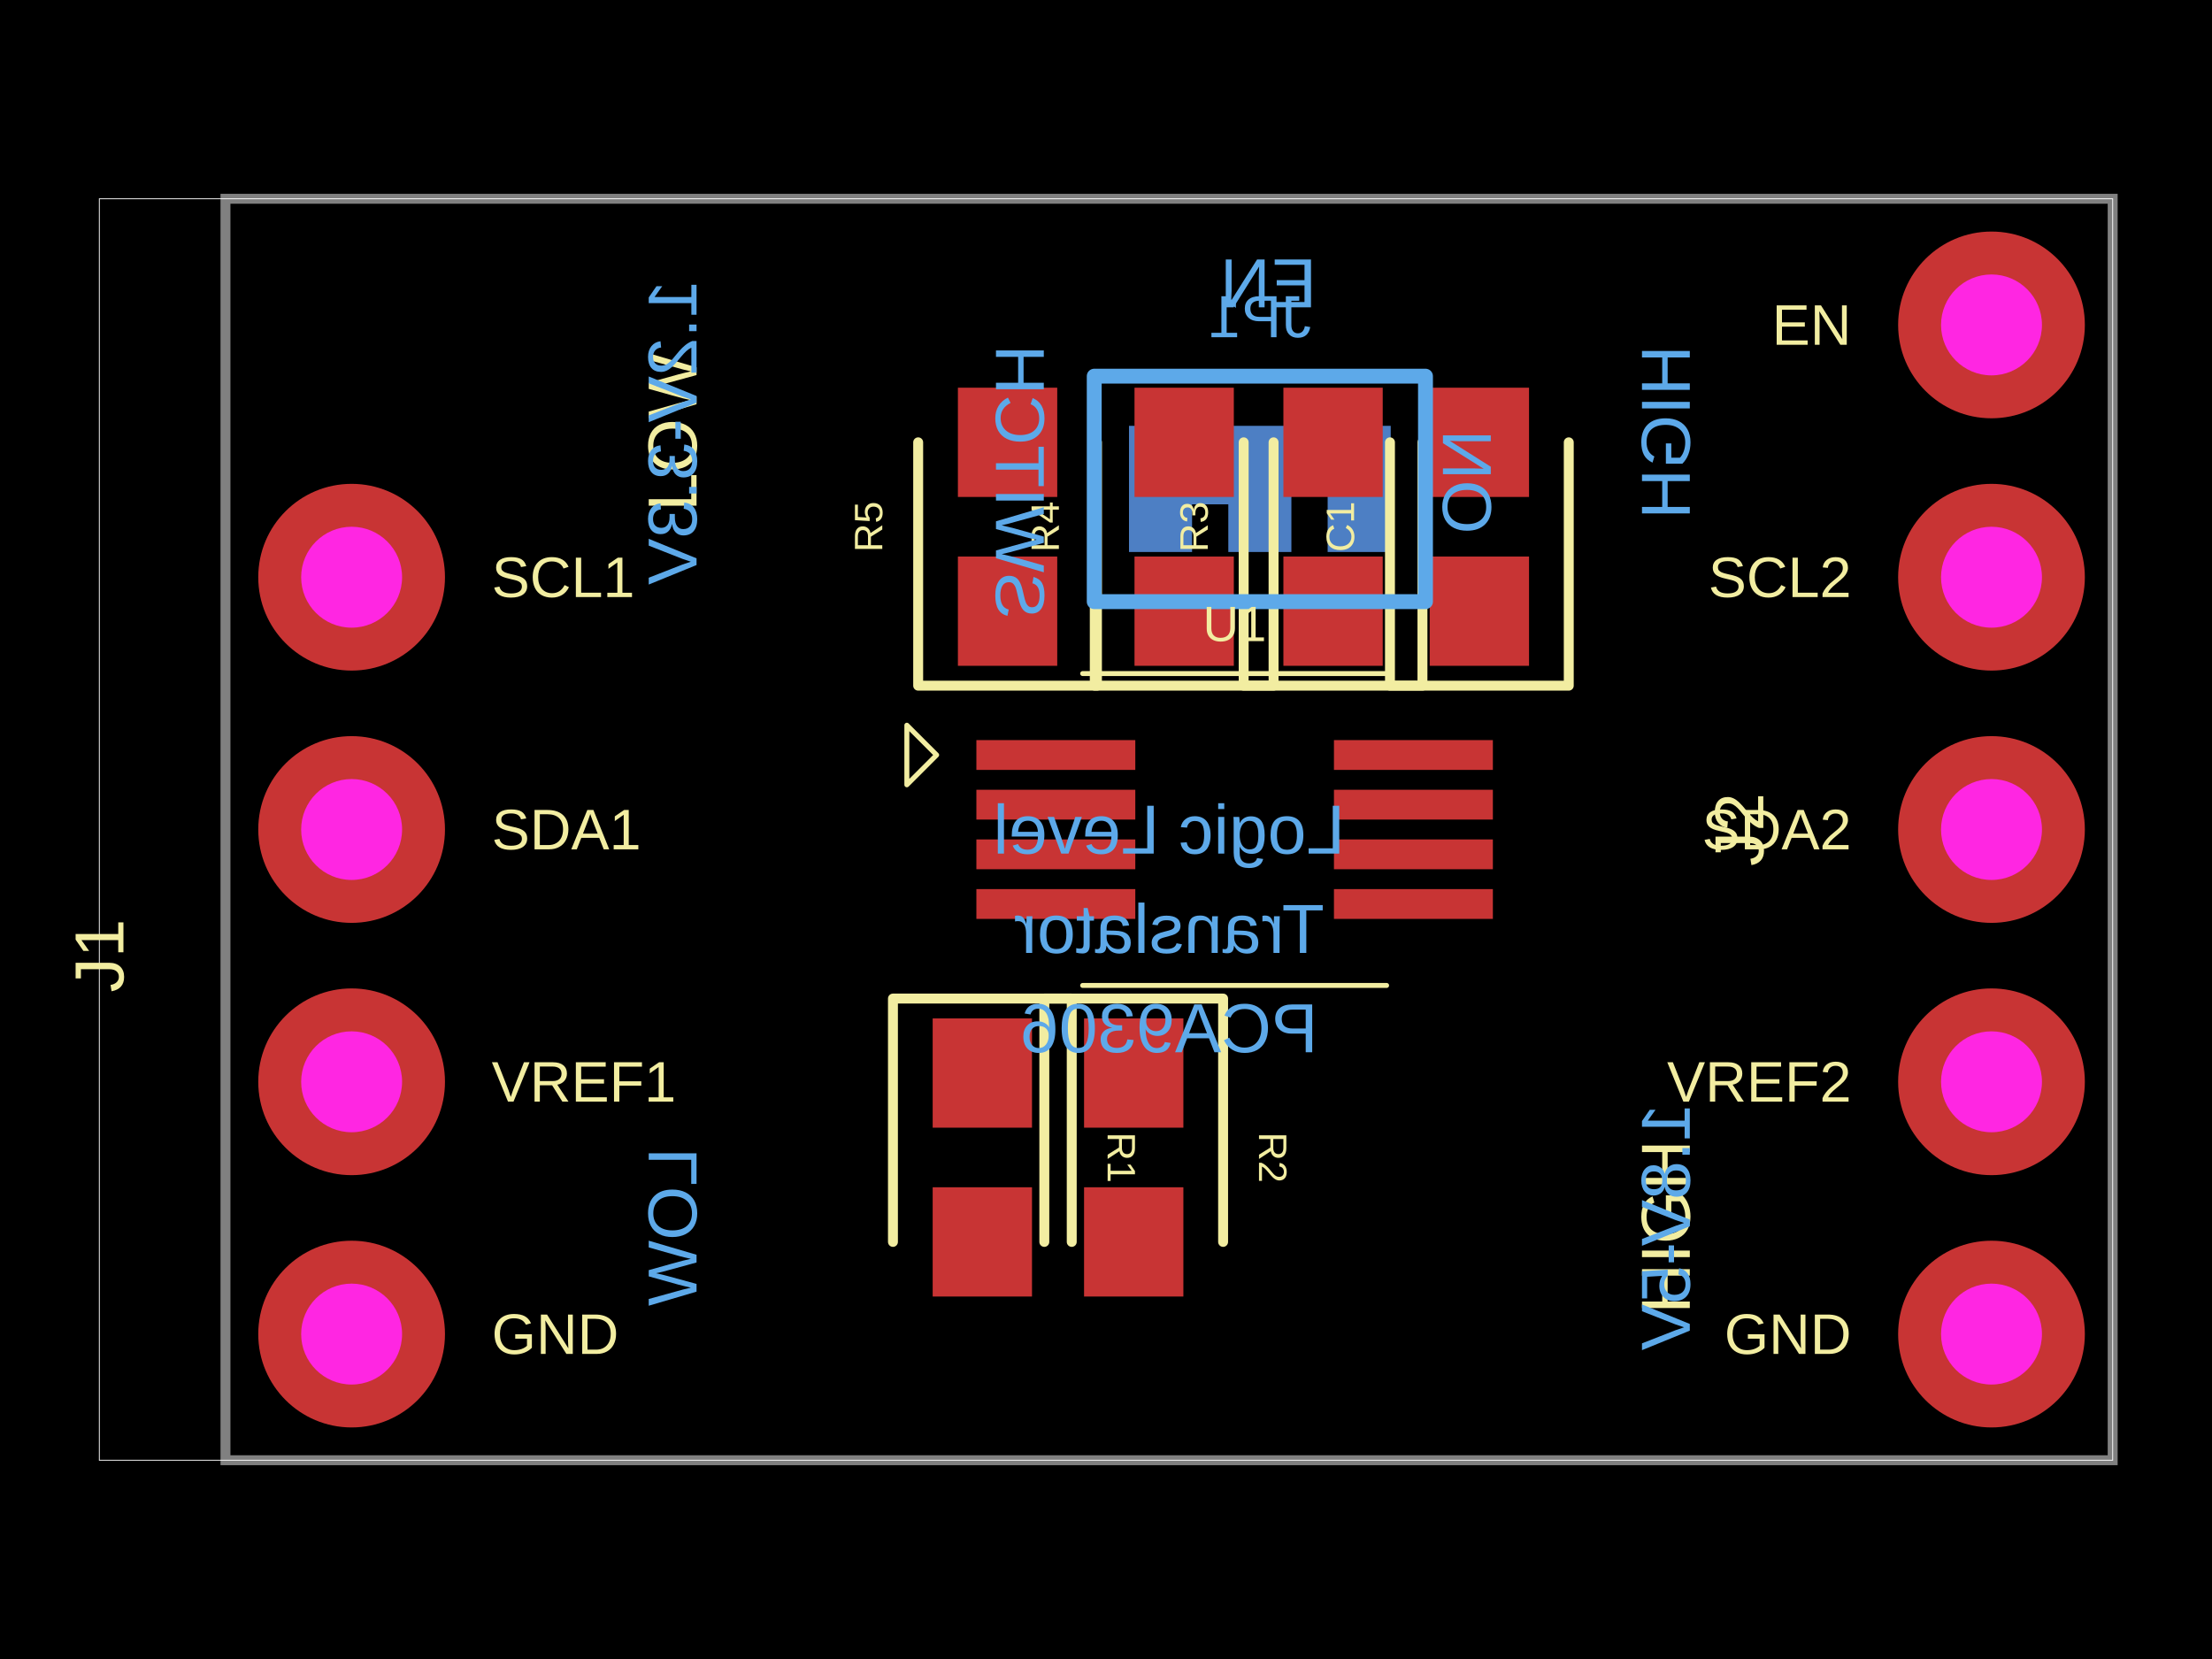
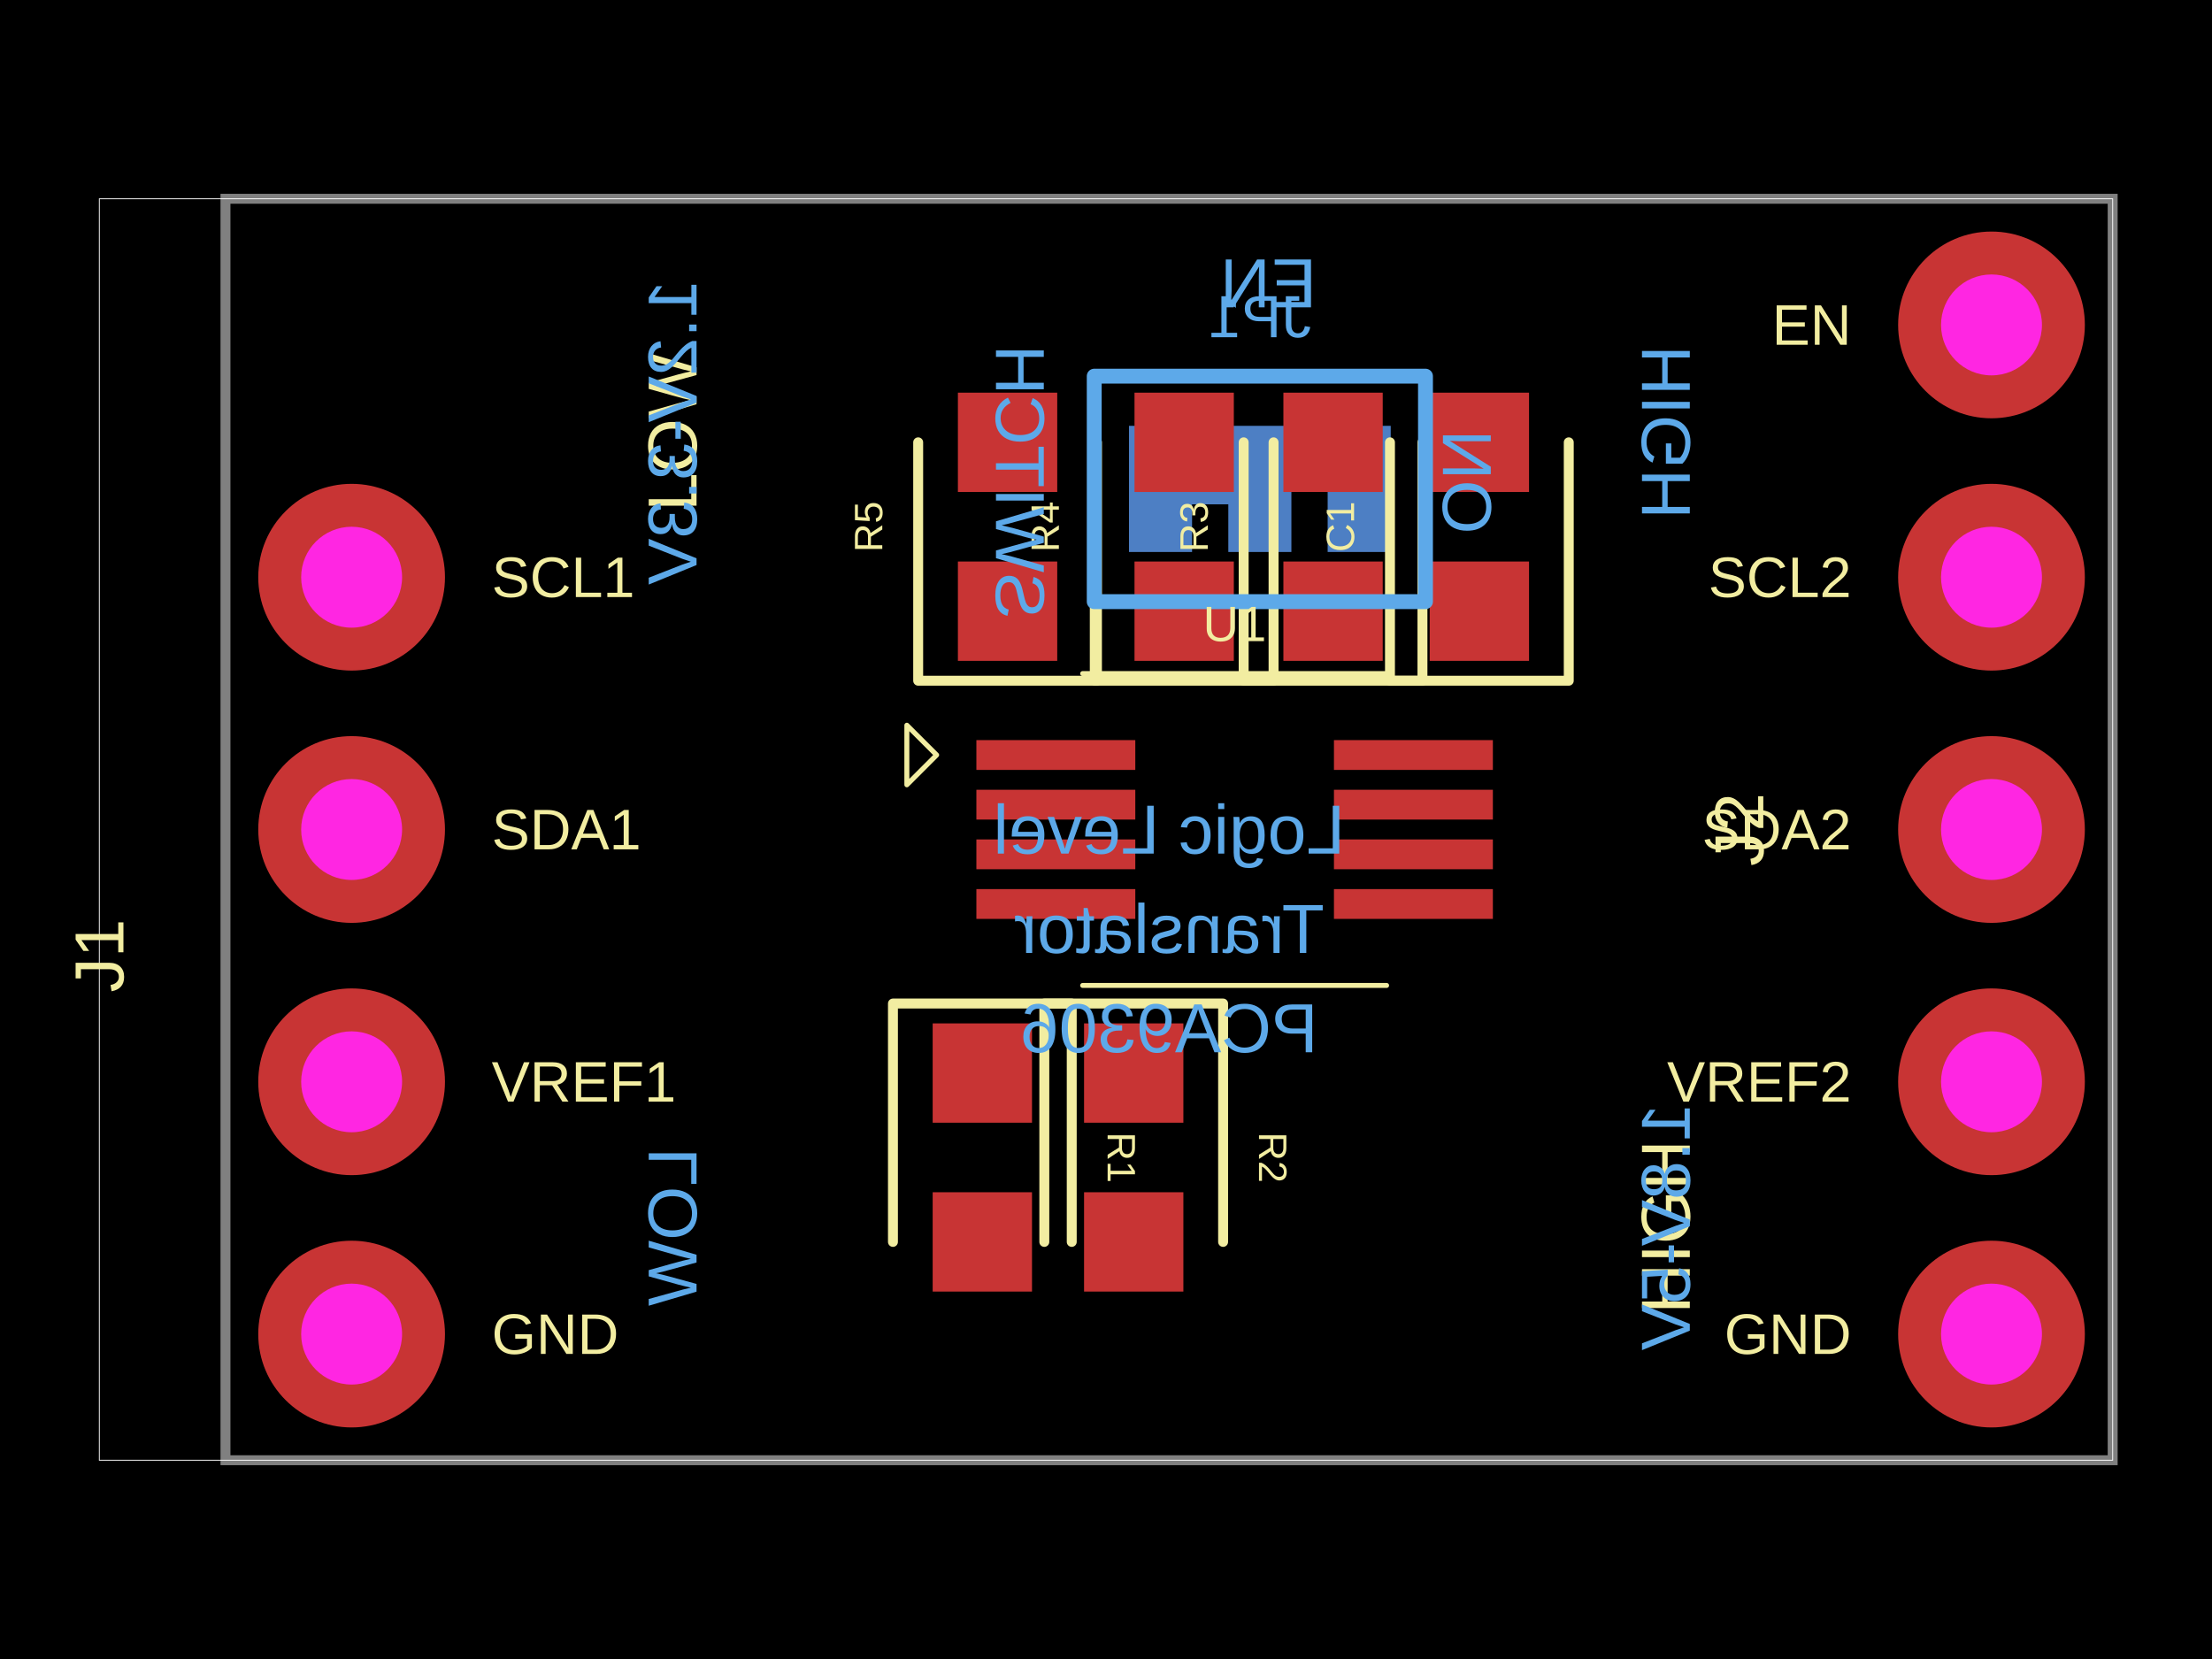
- <svg xmlns="http://www.w3.org/2000/svg" width="800" height="600" data-software-used-string="@tscircuit/core@0.0.564">
+ <svg xmlns="http://www.w3.org/2000/svg" width="800" height="600" data-software-used-string="@tscircuit/core@0.0.571">
  <style />
  <rect class="boundary" x="0" y="0" fill="#000" width="800" height="600" />
  <rect class="pcb-boundary" fill="none" stroke="#fff" stroke-width="0.3" x="35.923" y="71.89" width="728.154" height="456.219" />
  <path class="pcb-board" d="M 81.545 528.11 L 764.077 528.11 L 764.077 71.89 L 81.545 71.89 Z" fill="none" stroke="rgba(255, 255, 255, 0.5)" stroke-width="3.592" />
  <path class="pcb-trace" stroke="rgb(77, 127, 196)" fill="none" d="M 444.239 176.821 L 431.127 176.821" stroke-width="11.405" stroke-linecap="round" stroke-linejoin="round" shape-rendering="crispEdges" data-layer="bottom" />
  <rect class="pcb-pad" fill="rgb(77, 127, 196)" x="480.162" y="154.01" width="22.811" height="45.622" data-layer="bottom" />
  <rect class="pcb-pad" fill="rgb(77, 127, 196)" x="444.239" y="154.01" width="22.811" height="45.622" data-layer="bottom" />
  <rect class="pcb-pad" fill="rgb(77, 127, 196)" x="408.316" y="154.01" width="22.811" height="45.622" data-layer="bottom" />
  <rect class="pcb-pad" fill="rgb(200, 52, 52)" x="353.121" y="267.67" width="57.476" height="10.777" data-layer="top" />
  <rect class="pcb-pad" fill="rgb(200, 52, 52)" x="353.121" y="285.631" width="57.476" height="10.777" data-layer="top" />
  <rect class="pcb-pad" fill="rgb(200, 52, 52)" x="353.121" y="303.592" width="57.476" height="10.777" data-layer="top" />
  <rect class="pcb-pad" fill="rgb(200, 52, 52)" x="353.121" y="321.554" width="57.476" height="10.777" data-layer="top" />
  <rect class="pcb-pad" fill="rgb(200, 52, 52)" x="482.443" y="267.67" width="57.476" height="10.777" data-layer="top" />
  <rect class="pcb-pad" fill="rgb(200, 52, 52)" x="482.443" y="285.631" width="57.476" height="10.777" data-layer="top" />
  <rect class="pcb-pad" fill="rgb(200, 52, 52)" x="482.443" y="303.592" width="57.476" height="10.777" data-layer="top" />
  <rect class="pcb-pad" fill="rgb(200, 52, 52)" x="482.443" y="321.554" width="57.476" height="10.777" data-layer="top" />
-   <rect class="pcb-pad" fill="rgb(200, 52, 52)" x="517.072" y="201.284" width="35.923" height="39.515" data-layer="top" />
-   <rect class="pcb-pad" fill="rgb(200, 52, 52)" x="517.072" y="140.216" width="35.923" height="39.515" data-layer="top" />
-   <rect class="pcb-pad" fill="rgb(200, 52, 52)" x="392.061" y="368.325" width="35.923" height="39.515" data-layer="top" />
-   <rect class="pcb-pad" fill="rgb(200, 52, 52)" x="392.061" y="429.394" width="35.923" height="39.515" data-layer="top" />
-   <rect class="pcb-pad" fill="rgb(200, 52, 52)" x="337.315" y="368.325" width="35.923" height="39.515" data-layer="top" />
-   <rect class="pcb-pad" fill="rgb(200, 52, 52)" x="337.315" y="429.394" width="35.923" height="39.515" data-layer="top" />
-   <rect class="pcb-pad" fill="rgb(200, 52, 52)" x="464.158" y="201.284" width="35.923" height="39.515" data-layer="top" />
-   <rect class="pcb-pad" fill="rgb(200, 52, 52)" x="464.158" y="140.216" width="35.923" height="39.515" data-layer="top" />
-   <rect class="pcb-pad" fill="rgb(200, 52, 52)" x="410.31" y="201.284" width="35.923" height="39.515" data-layer="top" />
-   <rect class="pcb-pad" fill="rgb(200, 52, 52)" x="410.31" y="140.216" width="35.923" height="39.515" data-layer="top" />
-   <rect class="pcb-pad" fill="rgb(200, 52, 52)" x="346.439" y="201.284" width="35.923" height="39.515" data-layer="top" />
-   <rect class="pcb-pad" fill="rgb(200, 52, 52)" x="346.439" y="140.216" width="35.923" height="39.515" data-layer="top" />
+   <rect class="pcb-pad" fill="rgb(200, 52, 52)" x="517.072" y="203.08" width="35.923" height="35.923" data-layer="top" />
+   <rect class="pcb-pad" fill="rgb(200, 52, 52)" x="517.072" y="142.012" width="35.923" height="35.923" data-layer="top" />
+   <rect class="pcb-pad" fill="rgb(200, 52, 52)" x="392.061" y="370.121" width="35.923" height="35.923" data-layer="top" />
+   <rect class="pcb-pad" fill="rgb(200, 52, 52)" x="392.061" y="431.19" width="35.923" height="35.923" data-layer="top" />
+   <rect class="pcb-pad" fill="rgb(200, 52, 52)" x="337.315" y="370.121" width="35.923" height="35.923" data-layer="top" />
+   <rect class="pcb-pad" fill="rgb(200, 52, 52)" x="337.315" y="431.19" width="35.923" height="35.923" data-layer="top" />
+   <rect class="pcb-pad" fill="rgb(200, 52, 52)" x="464.158" y="203.08" width="35.923" height="35.923" data-layer="top" />
+   <rect class="pcb-pad" fill="rgb(200, 52, 52)" x="464.158" y="142.012" width="35.923" height="35.923" data-layer="top" />
+   <rect class="pcb-pad" fill="rgb(200, 52, 52)" x="410.31" y="203.08" width="35.923" height="35.923" data-layer="top" />
+   <rect class="pcb-pad" fill="rgb(200, 52, 52)" x="410.31" y="142.012" width="35.923" height="35.923" data-layer="top" />
+   <rect class="pcb-pad" fill="rgb(200, 52, 52)" x="346.439" y="203.08" width="35.923" height="35.923" data-layer="top" />
+   <rect class="pcb-pad" fill="rgb(200, 52, 52)" x="346.439" y="142.012" width="35.923" height="35.923" data-layer="top" />
  <path class="pcb-silkscreen pcb-silkscreen-top" d="M 391.558 243.601 L 501.482 243.601" fill="none" stroke="#f2eda1" stroke-width="1.796" stroke-linecap="round" stroke-linejoin="round" data-pcb-component-id="pcb_component_0" data-pcb-silkscreen-path-id="pcb_silkscreen_path_0" />
  <path class="pcb-silkscreen pcb-silkscreen-top" d="M 391.558 356.399 L 501.482 356.399" fill="none" stroke="#f2eda1" stroke-width="1.796" stroke-linecap="round" stroke-linejoin="round" data-pcb-component-id="pcb_component_0" data-pcb-silkscreen-path-id="pcb_silkscreen_path_1" />
  <path class="pcb-silkscreen pcb-silkscreen-top" d="M 338.752 273.058 L 327.975 262.281 L 327.975 283.835 L 338.752 273.058 Z" fill="none" stroke="#f2eda1" stroke-width="1.796" stroke-linecap="round" stroke-linejoin="round" data-pcb-component-id="pcb_component_0" data-pcb-silkscreen-path-id="pcb_silkscreen_path_2" />
-   <path class="pcb-silkscreen pcb-silkscreen-top" d="M 502.703 159.973 L 502.703 247.984 L 567.364 247.984 L 567.364 159.973" fill="none" stroke="#f2eda1" stroke-width="3.592" stroke-linecap="round" stroke-linejoin="round" data-pcb-component-id="pcb_component_1" data-pcb-silkscreen-path-id="pcb_silkscreen_path_3" />
-   <path class="pcb-silkscreen pcb-silkscreen-top" d="M 442.353 449.151 L 442.353 361.141 L 377.692 361.141 L 377.692 449.151" fill="none" stroke="#f2eda1" stroke-width="3.592" stroke-linecap="round" stroke-linejoin="round" data-pcb-component-id="pcb_component_2" data-pcb-silkscreen-path-id="pcb_silkscreen_path_4" />
-   <path class="pcb-silkscreen pcb-silkscreen-top" d="M 387.607 449.151 L 387.607 361.141 L 322.946 361.141 L 322.946 449.151" fill="none" stroke="#f2eda1" stroke-width="3.592" stroke-linecap="round" stroke-linejoin="round" data-pcb-component-id="pcb_component_3" data-pcb-silkscreen-path-id="pcb_silkscreen_path_5" />
-   <path class="pcb-silkscreen pcb-silkscreen-top" d="M 449.789 159.973 L 449.789 247.984 L 514.45 247.984 L 514.45 159.973" fill="none" stroke="#f2eda1" stroke-width="3.592" stroke-linecap="round" stroke-linejoin="round" data-pcb-component-id="pcb_component_4" data-pcb-silkscreen-path-id="pcb_silkscreen_path_6" />
-   <path class="pcb-silkscreen pcb-silkscreen-top" d="M 395.941 159.973 L 395.941 247.984 L 460.602 247.984 L 460.602 159.973" fill="none" stroke="#f2eda1" stroke-width="3.592" stroke-linecap="round" stroke-linejoin="round" data-pcb-component-id="pcb_component_5" data-pcb-silkscreen-path-id="pcb_silkscreen_path_7" />
-   <path class="pcb-silkscreen pcb-silkscreen-top" d="M 332.07 159.973 L 332.07 247.984 L 396.731 247.984 L 396.731 159.973" fill="none" stroke="#f2eda1" stroke-width="3.592" stroke-linecap="round" stroke-linejoin="round" data-pcb-component-id="pcb_component_6" data-pcb-silkscreen-path-id="pcb_silkscreen_path_8" />
+   <path class="pcb-silkscreen pcb-silkscreen-top" d="M 502.703 159.973 L 502.703 246.188 L 567.364 246.188 L 567.364 159.973" fill="none" stroke="#f2eda1" stroke-width="3.592" stroke-linecap="round" stroke-linejoin="round" data-pcb-component-id="pcb_component_1" data-pcb-silkscreen-path-id="pcb_silkscreen_path_3" />
+   <path class="pcb-silkscreen pcb-silkscreen-top" d="M 442.353 449.151 L 442.353 362.937 L 377.692 362.937 L 377.692 449.151" fill="none" stroke="#f2eda1" stroke-width="3.592" stroke-linecap="round" stroke-linejoin="round" data-pcb-component-id="pcb_component_2" data-pcb-silkscreen-path-id="pcb_silkscreen_path_4" />
+   <path class="pcb-silkscreen pcb-silkscreen-top" d="M 387.607 449.151 L 387.607 362.937 L 322.946 362.937 L 322.946 449.151" fill="none" stroke="#f2eda1" stroke-width="3.592" stroke-linecap="round" stroke-linejoin="round" data-pcb-component-id="pcb_component_3" data-pcb-silkscreen-path-id="pcb_silkscreen_path_5" />
+   <path class="pcb-silkscreen pcb-silkscreen-top" d="M 449.789 159.973 L 449.789 246.188 L 514.45 246.188 L 514.45 159.973" fill="none" stroke="#f2eda1" stroke-width="3.592" stroke-linecap="round" stroke-linejoin="round" data-pcb-component-id="pcb_component_4" data-pcb-silkscreen-path-id="pcb_silkscreen_path_6" />
+   <path class="pcb-silkscreen pcb-silkscreen-top" d="M 395.941 159.973 L 395.941 246.188 L 460.602 246.188 L 460.602 159.973" fill="none" stroke="#f2eda1" stroke-width="3.592" stroke-linecap="round" stroke-linejoin="round" data-pcb-component-id="pcb_component_5" data-pcb-silkscreen-path-id="pcb_silkscreen_path_7" />
+   <path class="pcb-silkscreen pcb-silkscreen-top" d="M 332.07 159.973 L 332.07 246.188 L 396.731 246.188 L 396.731 159.973" fill="none" stroke="#f2eda1" stroke-width="3.592" stroke-linecap="round" stroke-linejoin="round" data-pcb-component-id="pcb_component_6" data-pcb-silkscreen-path-id="pcb_silkscreen_path_8" />
  <path class="pcb-silkscreen pcb-silkscreen-bottom" d="M 515.546 217.593 L 395.743 217.593 L 395.743 136.048 L 515.546 136.048 L 515.546 217.593 Z" fill="none" stroke="#5da9e9" stroke-width="5.388" stroke-linecap="round" stroke-linejoin="round" data-pcb-component-id="pcb_component_7" data-pcb-silkscreen-path-id="pcb_silkscreen_path_9" />
  <text x="0" y="0" dx="0" dy="0" fill="#f2eda1" font-family="Arial, sans-serif" font-size="17.961" text-anchor="middle" dominant-baseline="central" transform="matrix(1,0,0,1,446.52,225.6399)" class="pcb-silkscreen-text pcb-silkscreen-top" data-pcb-silkscreen-text-id="pcb_component_0" stroke="none">U1</text>
  <text x="0" y="0" dx="0" dy="0" fill="#f2eda1" font-family="Arial, sans-serif" font-size="14.369" text-anchor="middle" dominant-baseline="central" transform="matrix(-1.8369701987210297e-16,-1,1,-1.8369701987210297e-16,484.7418,190.5074)" class="pcb-silkscreen-text pcb-silkscreen-top" data-pcb-silkscreen-text-id="pcb_component_1" stroke="none">C1</text>
  <text x="0" y="0" dx="0" dy="0" fill="#f2eda1" font-family="Arial, sans-serif" font-size="14.369" text-anchor="middle" dominant-baseline="central" transform="matrix(6.123233995736766e-17,1,-1,6.123233995736766e-17,460.3143,418.617)" class="pcb-silkscreen-text pcb-silkscreen-top" data-pcb-silkscreen-text-id="pcb_component_2" stroke="none">R2</text>
  <text x="0" y="0" dx="0" dy="0" fill="#f2eda1" font-family="Arial, sans-serif" font-size="14.369" text-anchor="middle" dominant-baseline="central" transform="matrix(6.123233995736766e-17,1,-1,6.123233995736766e-17,405.568,418.617)" class="pcb-silkscreen-text pcb-silkscreen-top" data-pcb-silkscreen-text-id="pcb_component_3" stroke="none">R1</text>
  <text x="0" y="0" dx="0" dy="0" fill="#f2eda1" font-family="Arial, sans-serif" font-size="14.369" text-anchor="middle" dominant-baseline="central" transform="matrix(-1.8369701987210297e-16,-1,1,-1.8369701987210297e-16,431.8276,190.5074)" class="pcb-silkscreen-text pcb-silkscreen-top" data-pcb-silkscreen-text-id="pcb_component_4" stroke="none">R3</text>
  <text x="0" y="0" dx="0" dy="0" fill="#f2eda1" font-family="Arial, sans-serif" font-size="14.369" text-anchor="middle" dominant-baseline="central" transform="matrix(-1.8369701987210297e-16,-1,1,-1.8369701987210297e-16,377.9793,190.5074)" class="pcb-silkscreen-text pcb-silkscreen-top" data-pcb-silkscreen-text-id="pcb_component_5" stroke="none">R4</text>
  <text x="0" y="0" dx="0" dy="0" fill="#f2eda1" font-family="Arial, sans-serif" font-size="14.369" text-anchor="middle" dominant-baseline="central" transform="matrix(-1.8369701987210297e-16,-1,1,-1.8369701987210297e-16,314.1087,190.5074)" class="pcb-silkscreen-text pcb-silkscreen-top" data-pcb-silkscreen-text-id="pcb_component_6" stroke="none">R5</text>
  <text x="0" y="0" dx="0" dy="0" fill="#5da9e9" font-family="Arial, sans-serif" font-size="21.554" text-anchor="middle" dominant-baseline="central" transform="matrix(-1,0,0,1,455.6444,114.4948)" class="pcb-silkscreen-text pcb-silkscreen-bottom" data-pcb-silkscreen-text-id="pcb_component_7" stroke="none">JP1</text>
  <text x="0" y="0" dx="0" dy="0" fill="#f2eda1" font-family="Arial, sans-serif" font-size="20.692" text-anchor="start" dominant-baseline="central" transform="matrix(1,0,0,1,177.8177,482.4877)" class="pcb-silkscreen-text pcb-silkscreen-top" data-pcb-silkscreen-text-id="pcb_component_8" stroke="none">GND</text>
  <text x="0" y="0" dx="0" dy="0" fill="#f2eda1" font-family="Arial, sans-serif" font-size="20.692" text-anchor="start" dominant-baseline="central" transform="matrix(1,0,0,1,177.8177,391.2438)" class="pcb-silkscreen-text pcb-silkscreen-top" data-pcb-silkscreen-text-id="pcb_component_8" stroke="none">VREF1</text>
  <text x="0" y="0" dx="0" dy="0" fill="#f2eda1" font-family="Arial, sans-serif" font-size="20.692" text-anchor="start" dominant-baseline="central" transform="matrix(1,0,0,1,177.8177,300)" class="pcb-silkscreen-text pcb-silkscreen-top" data-pcb-silkscreen-text-id="pcb_component_8" stroke="none">SDA1</text>
  <text x="0" y="0" dx="0" dy="0" fill="#f2eda1" font-family="Arial, sans-serif" font-size="20.692" text-anchor="start" dominant-baseline="central" transform="matrix(1,0,0,1,177.8177,208.7562)" class="pcb-silkscreen-text pcb-silkscreen-top" data-pcb-silkscreen-text-id="pcb_component_8" stroke="none">SCL1</text>
  <text x="0" y="0" dx="0" dy="0" fill="#f2eda1" font-family="Arial, sans-serif" font-size="25.146" text-anchor="middle" dominant-baseline="central" transform="matrix(-1.8369701987210297e-16,-1,1,-1.8369701987210297e-16,35.92277,345.6219)" class="pcb-silkscreen-text pcb-silkscreen-top" data-pcb-silkscreen-text-id="pcb_component_8" stroke="none">J1</text>
  <text x="0" y="0" dx="0" dy="0" fill="#f2eda1" font-family="Arial, sans-serif" font-size="20.692" text-anchor="end" dominant-baseline="central" transform="matrix(1,0,0,1,669.6004,482.4877)" class="pcb-silkscreen-text pcb-silkscreen-top" data-pcb-silkscreen-text-id="pcb_component_9" stroke="none">GND</text>
  <text x="0" y="0" dx="0" dy="0" fill="#f2eda1" font-family="Arial, sans-serif" font-size="20.692" text-anchor="end" dominant-baseline="central" transform="matrix(1,0,0,1,669.6004,391.2438)" class="pcb-silkscreen-text pcb-silkscreen-top" data-pcb-silkscreen-text-id="pcb_component_9" stroke="none">VREF2</text>
  <text x="0" y="0" dx="0" dy="0" fill="#f2eda1" font-family="Arial, sans-serif" font-size="20.692" text-anchor="end" dominant-baseline="central" transform="matrix(1,0,0,1,669.6004,300)" class="pcb-silkscreen-text pcb-silkscreen-top" data-pcb-silkscreen-text-id="pcb_component_9" stroke="none">SDA2</text>
  <text x="0" y="0" dx="0" dy="0" fill="#f2eda1" font-family="Arial, sans-serif" font-size="20.692" text-anchor="end" dominant-baseline="central" transform="matrix(1,0,0,1,669.6004,208.7562)" class="pcb-silkscreen-text pcb-silkscreen-top" data-pcb-silkscreen-text-id="pcb_component_9" stroke="none">SCL2</text>
  <text x="0" y="0" dx="0" dy="0" fill="#f2eda1" font-family="Arial, sans-serif" font-size="20.692" text-anchor="end" dominant-baseline="central" transform="matrix(1,0,0,1,669.6004,117.5123)" class="pcb-silkscreen-text pcb-silkscreen-top" data-pcb-silkscreen-text-id="pcb_component_9" stroke="none">EN</text>
  <text x="0" y="0" dx="0" dy="0" fill="#f2eda1" font-family="Arial, sans-serif" font-size="25.146" text-anchor="middle" dominant-baseline="central" transform="matrix(-1.8369701987210297e-16,-1,1,-1.8369701987210297e-16,629.0076,300)" class="pcb-silkscreen-text pcb-silkscreen-top" data-pcb-silkscreen-text-id="pcb_component_9" stroke="none">J2</text>
  <text x="0" y="0" dx="0" dy="0" fill="#f2eda1" font-family="Arial, sans-serif" font-size="25.146" text-anchor="middle" dominant-baseline="central" transform="matrix(-1.8369701987210297e-16,-1,1,-1.8369701987210297e-16,602.4248,443.6911)" class="pcb-silkscreen-text pcb-silkscreen-top" data-pcb-silkscreen-text-id="null" stroke="none">HIGH</text>
  <text x="0" y="0" dx="0" dy="0" fill="#f2eda1" font-family="Arial, sans-serif" font-size="25.146" text-anchor="middle" dominant-baseline="central" transform="matrix(-1.8369701987210297e-16,-1,1,-1.8369701987210297e-16,243.1971,156.3089)" class="pcb-silkscreen-text pcb-silkscreen-top" data-pcb-silkscreen-text-id="null" stroke="none">LOW</text>
  <text x="0" y="0" dx="0" dy="0" fill="#5da9e9" font-family="Arial, sans-serif" font-size="25.146" text-anchor="middle" dominant-baseline="central" transform="matrix(1.8369701987210297e-16,1,1,-1.8369701987210297e-16,602.4248,156.3089)" class="pcb-silkscreen-text pcb-silkscreen-bottom" data-pcb-silkscreen-text-id="null" stroke="none">HIGH</text>
  <text x="0" y="0" dx="0" dy="0" fill="#5da9e9" font-family="Arial, sans-serif" font-size="25.146" text-anchor="middle" dominant-baseline="central" transform="matrix(1.8369701987210297e-16,1,1,-1.8369701987210297e-16,243.1971,443.6911)" class="pcb-silkscreen-text pcb-silkscreen-bottom" data-pcb-silkscreen-text-id="null" stroke="none">LOW</text>
  <text x="0" y="0" dx="0" dy="0" fill="#5da9e9" font-family="Arial, sans-serif" font-size="25.146" text-anchor="middle" dominant-baseline="central" transform="matrix(1.8369701987210297e-16,1,1,-1.8369701987210297e-16,602.4248,443.6911)" class="pcb-silkscreen-text pcb-silkscreen-bottom" data-pcb-silkscreen-text-id="null" stroke="none">1.8V-5V</text>
  <text x="0" y="0" dx="0" dy="0" fill="#5da9e9" font-family="Arial, sans-serif" font-size="25.146" text-anchor="middle" dominant-baseline="central" transform="matrix(1.8369701987210297e-16,1,1,-1.8369701987210297e-16,243.1971,156.3089)" class="pcb-silkscreen-text pcb-silkscreen-bottom" data-pcb-silkscreen-text-id="null" stroke="none">1.2V-3.3V</text>
  <text x="0" y="0" dx="0" dy="0" fill="#5da9e9" font-family="Arial, sans-serif" font-size="25.146" text-anchor="middle" dominant-baseline="central" transform="matrix(-6.123233995736766e-17,-1,-1,6.123233995736766e-17,368.9268,174.2703)" class="pcb-silkscreen-text pcb-silkscreen-bottom" data-pcb-silkscreen-text-id="null" stroke="none">SWITCH</text>
  <text x="0" y="0" dx="0" dy="0" fill="#5da9e9" font-family="Arial, sans-serif" font-size="25.146" text-anchor="middle" dominant-baseline="central" transform="matrix(-6.123233995736766e-17,-1,-1,6.123233995736766e-17,530.5793,174.2703)" class="pcb-silkscreen-text pcb-silkscreen-bottom" data-pcb-silkscreen-text-id="null" stroke="none">ON</text>
  <text x="0" y="0" dx="0" dy="0" fill="#5da9e9" font-family="Arial, sans-serif" font-size="25.146" text-anchor="middle" dominant-baseline="central" transform="matrix(-1,0,0,1,458.7337,102.4248)" class="pcb-silkscreen-text pcb-silkscreen-bottom" data-pcb-silkscreen-text-id="null" stroke="none">EN</text>
  <text x="0" y="0" dx="0" dy="0" fill="#5da9e9" font-family="Arial, sans-serif" font-size="25.146" text-anchor="middle" dominant-baseline="central" transform="matrix(-1,0,0,1,422.811,300)" class="pcb-silkscreen-text pcb-silkscreen-bottom" data-pcb-silkscreen-text-id="null" stroke="none">Logic Level</text>
  <text x="0" y="0" dx="0" dy="0" fill="#5da9e9" font-family="Arial, sans-serif" font-size="25.146" text-anchor="middle" dominant-baseline="central" transform="matrix(-1,0,0,1,422.811,335.9228)" class="pcb-silkscreen-text pcb-silkscreen-bottom" data-pcb-silkscreen-text-id="null" stroke="none">Translator</text>
  <text x="0" y="0" dx="0" dy="0" fill="#5da9e9" font-family="Arial, sans-serif" font-size="25.146" text-anchor="middle" dominant-baseline="central" transform="matrix(-1,0,0,1,422.811,371.8455)" class="pcb-silkscreen-text pcb-silkscreen-bottom" data-pcb-silkscreen-text-id="null" stroke="none">PCA9306</text>
  <g>
    <circle class="pcb-hole-outer" fill="rgb(200, 52, 52)" cx="127.167" cy="482.488" r="33.767" />
    <circle class="pcb-hole-inner" fill="#FF26E2" cx="127.167" cy="482.488" r="18.249" />
  </g>
  <g>
    <circle class="pcb-hole-outer" fill="rgb(200, 52, 52)" cx="127.167" cy="391.244" r="33.767" />
    <circle class="pcb-hole-inner" fill="#FF26E2" cx="127.167" cy="391.244" r="18.249" />
  </g>
  <g>
    <circle class="pcb-hole-outer" fill="rgb(200, 52, 52)" cx="127.167" cy="300" r="33.767" />
    <circle class="pcb-hole-inner" fill="#FF26E2" cx="127.167" cy="300" r="18.249" />
  </g>
  <g>
    <circle class="pcb-hole-outer" fill="rgb(200, 52, 52)" cx="127.167" cy="208.756" r="33.767" />
    <circle class="pcb-hole-inner" fill="#FF26E2" cx="127.167" cy="208.756" r="18.249" />
  </g>
  <g>
    <circle class="pcb-hole-outer" fill="rgb(200, 52, 52)" cx="720.251" cy="482.488" r="33.767" />
    <circle class="pcb-hole-inner" fill="#FF26E2" cx="720.251" cy="482.488" r="18.249" />
  </g>
  <g>
    <circle class="pcb-hole-outer" fill="rgb(200, 52, 52)" cx="720.251" cy="391.244" r="33.767" />
    <circle class="pcb-hole-inner" fill="#FF26E2" cx="720.251" cy="391.244" r="18.249" />
  </g>
  <g>
    <circle class="pcb-hole-outer" fill="rgb(200, 52, 52)" cx="720.251" cy="300" r="33.767" />
    <circle class="pcb-hole-inner" fill="#FF26E2" cx="720.251" cy="300" r="18.249" />
  </g>
  <g>
    <circle class="pcb-hole-outer" fill="rgb(200, 52, 52)" cx="720.251" cy="208.756" r="33.767" />
    <circle class="pcb-hole-inner" fill="#FF26E2" cx="720.251" cy="208.756" r="18.249" />
  </g>
  <g>
    <circle class="pcb-hole-outer" fill="rgb(200, 52, 52)" cx="720.251" cy="117.512" r="33.767" />
    <circle class="pcb-hole-inner" fill="#FF26E2" cx="720.251" cy="117.512" r="18.249" />
  </g>
</svg>
